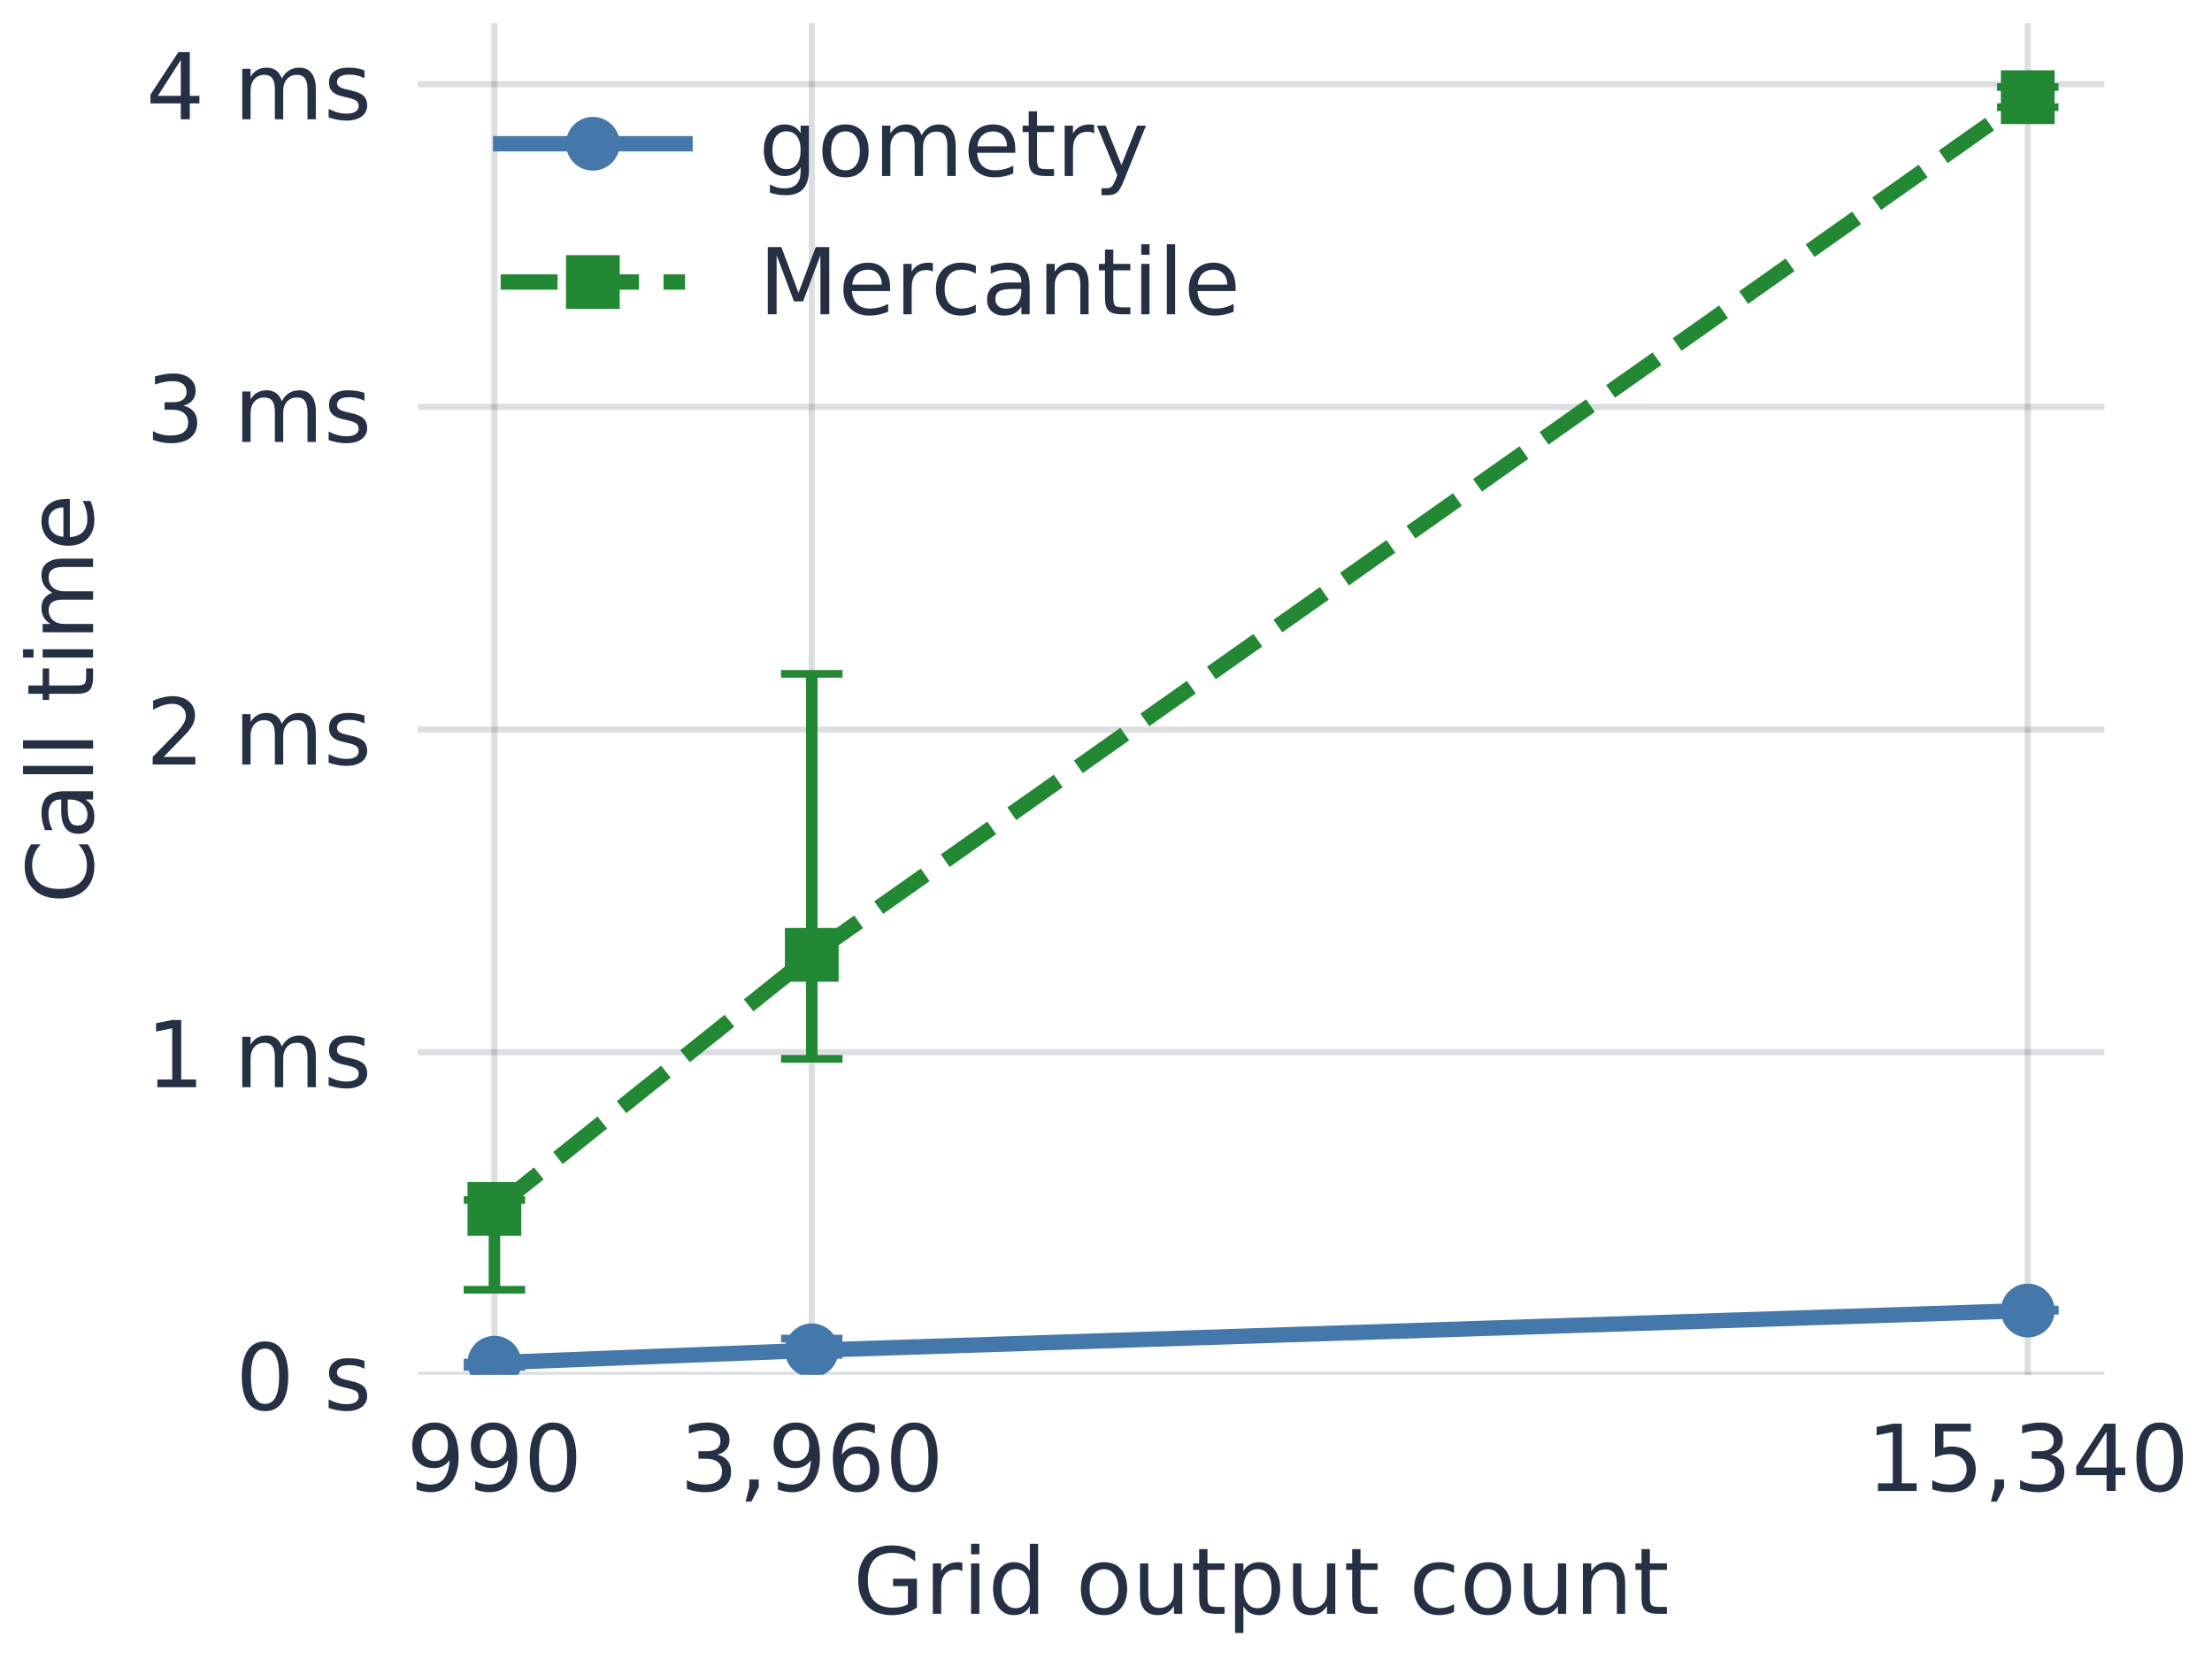
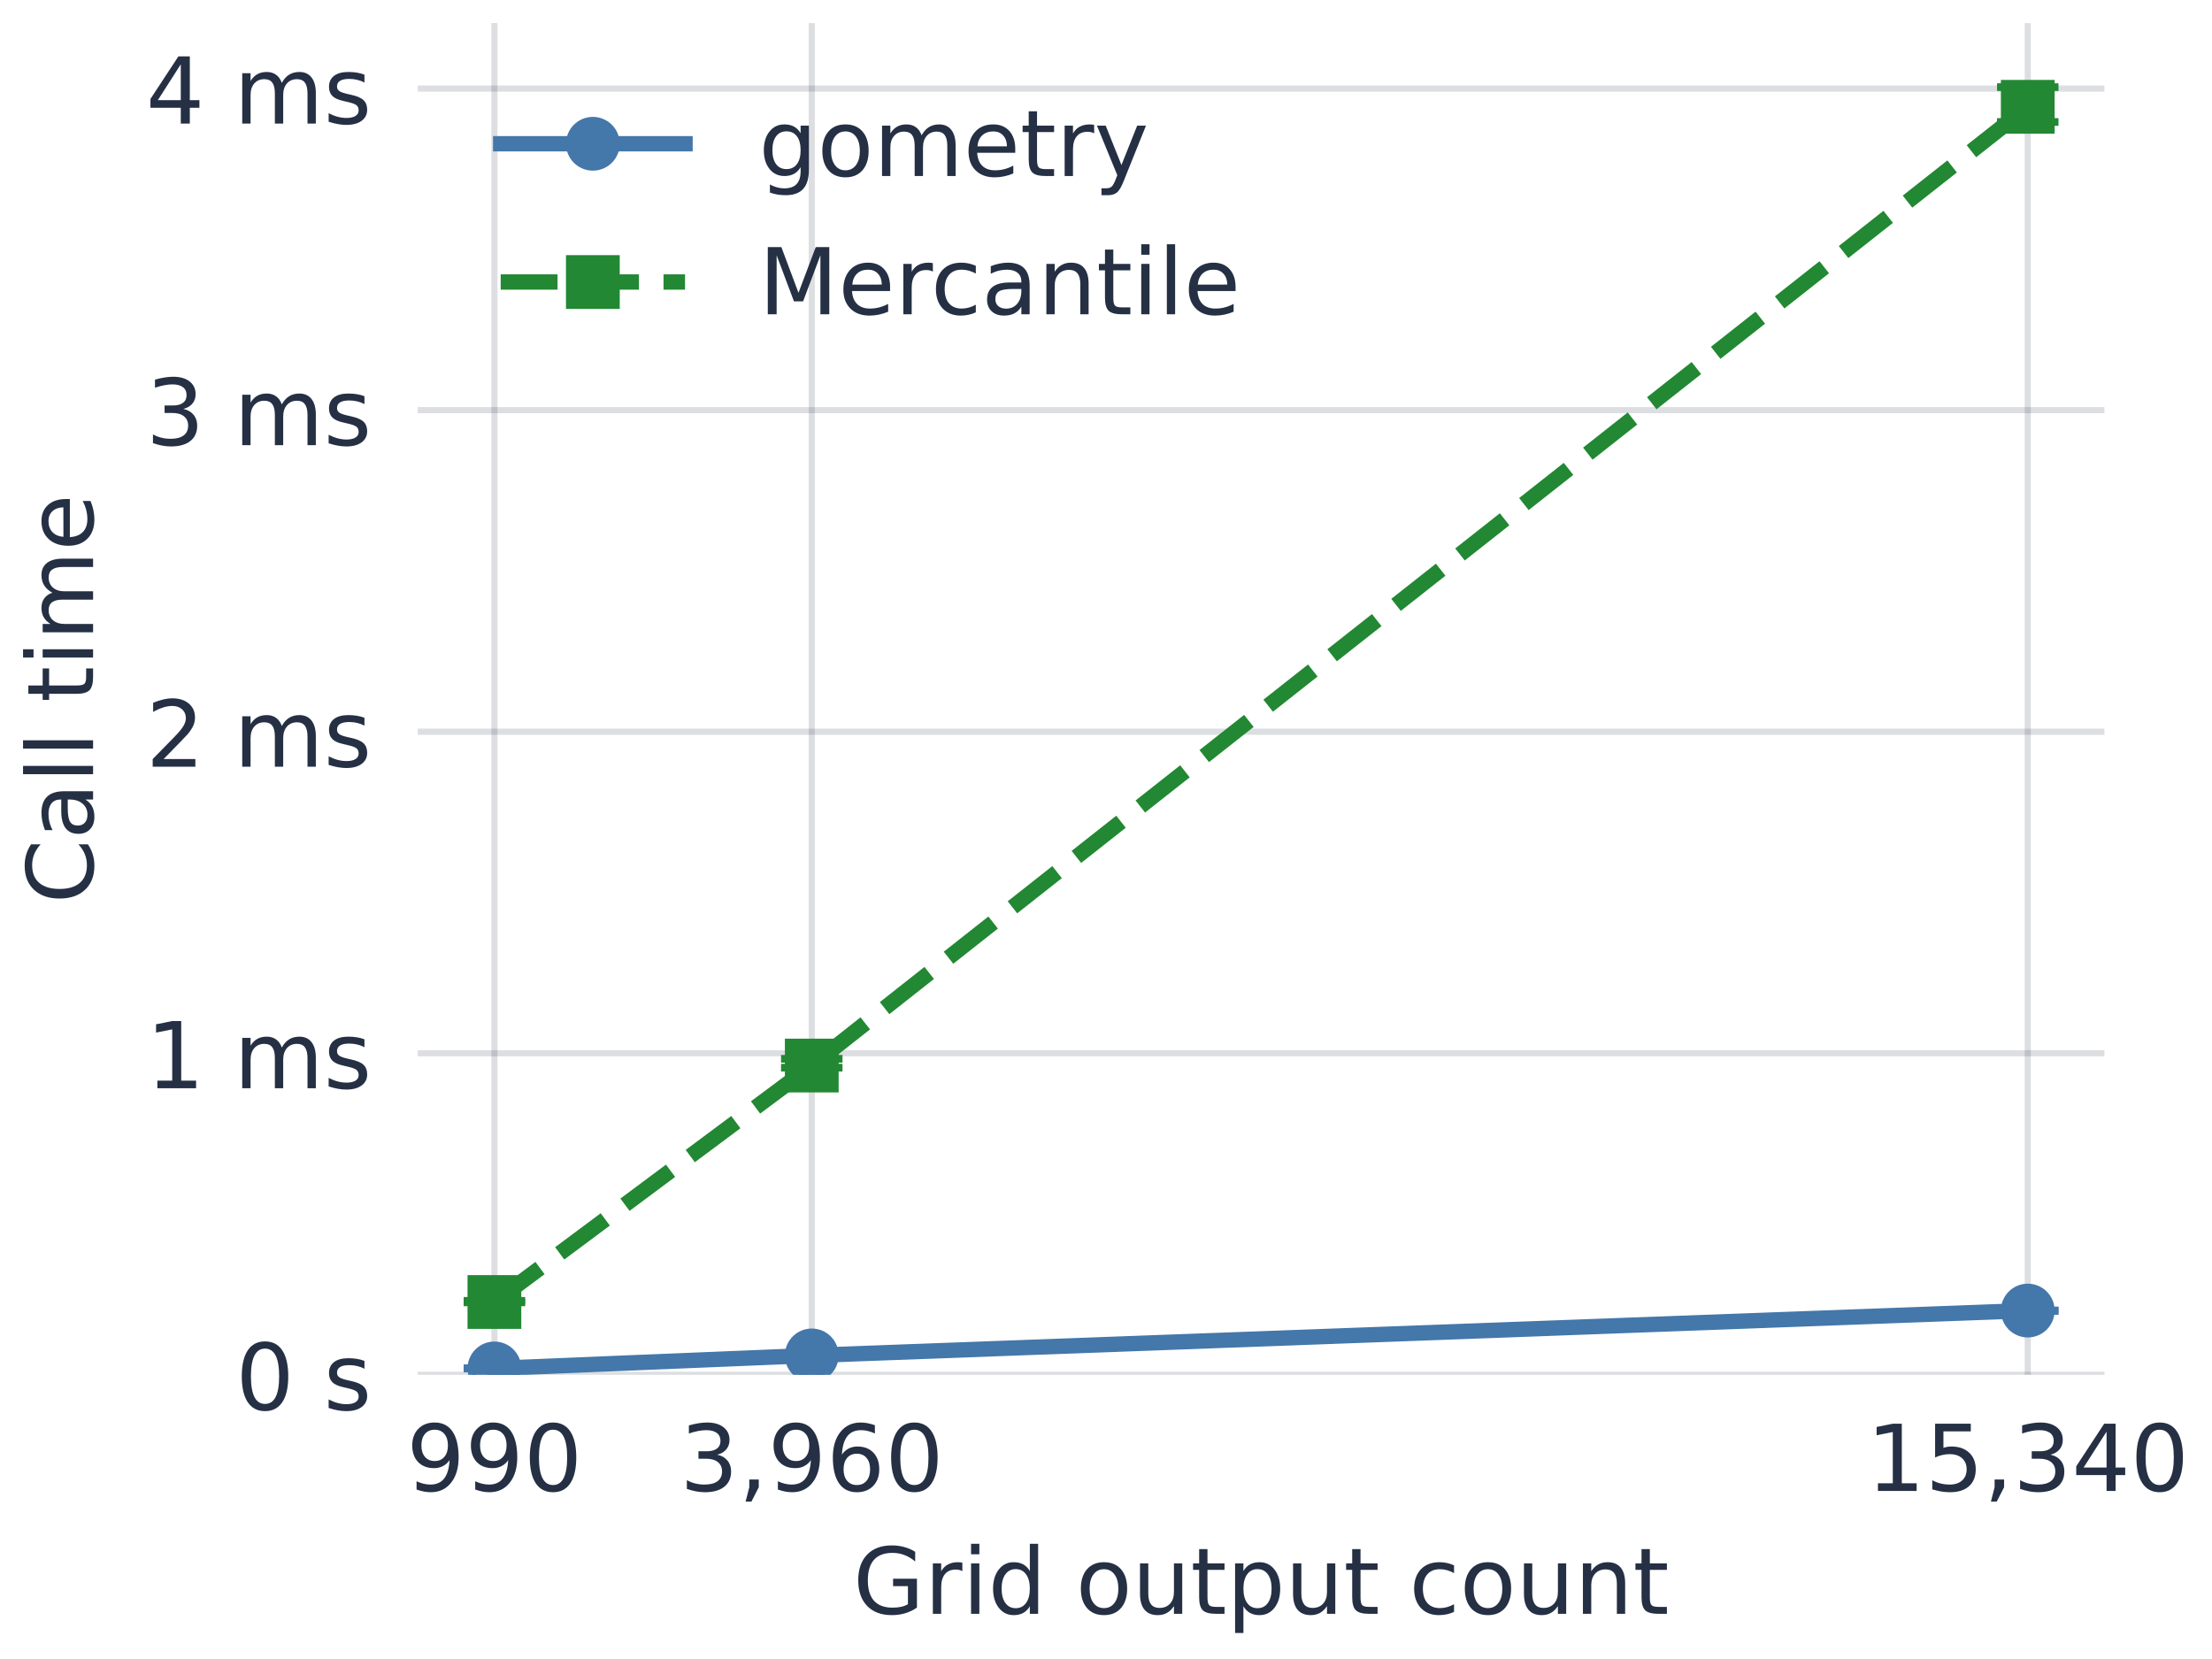
<svg xmlns="http://www.w3.org/2000/svg" xmlns:xlink="http://www.w3.org/1999/xlink" width="288pt" height="216pt" viewBox="0 0 288 216" version="1.1">
  <defs>
    <style type="text/css">*{stroke-linejoin: round; stroke-linecap: butt}</style>
  </defs>
  <g id="figure_1">
    <g id="patch_1">
      <path d="M 0 216 L 288 216 L 288 0 L 0 0 L 0 216 z " style="fill: none" />
    </g>
    <g id="axes_1">
      <g id="patch_2">
        <path d="M 54.39 178.999 L 273.995 178.999 L 273.995 3 L 54.39 3 L 54.39 178.999 z " style="fill: none" />
      </g>
      <g id="matplotlib.axis_1">
        <g id="xtick_1">
          <g id="line2d_1">
            <path d="M 64.372 178.999 L 64.372 3 " clip-path="url(#p5caec38085)" style="fill: none; stroke: #253044; stroke-opacity: 0.16; stroke-width: 0.8; stroke-linecap: square" />
          </g>
          <g id="line2d_2" />
          <g id="text_1">
            <g style="fill: #253044" transform="translate(52.91945 194.116) scale(0.12 -0.12)">
              <defs>
                <path id="DejaVuSans-1c" d="M 703 97 L 703 672 Q 941 559 1184 500 Q 1428 441 1663 441 Q 2288 441 2617 861 Q 2947 1281 2994 2138 Q 2813 1869 2534 1725 Q 2256 1581 1919 1581 Q 1219 1581 811 2004 Q 403 2428 403 3163 Q 403 3881 828 4315 Q 1253 4750 1959 4750 Q 2769 4750 3195 4129 Q 3622 3509 3622 2328 Q 3622 1225 3098 567 Q 2575 -91 1691 -91 Q 1453 -91 1209 -44 Q 966 3 703 97 z M 1959 2075 Q 2384 2075 2632 2365 Q 2881 2656 2881 3163 Q 2881 3666 2632 3958 Q 2384 4250 1959 4250 Q 1534 4250 1286 3958 Q 1038 3666 1038 3163 Q 1038 2656 1286 2365 Q 1534 2075 1959 2075 z " transform="scale(0.015625)" />
                <path id="DejaVuSans-13" d="M 2034 4250 Q 1547 4250 1301 3770 Q 1056 3291 1056 2328 Q 1056 1369 1301 889 Q 1547 409 2034 409 Q 2525 409 2770 889 Q 3016 1369 3016 2328 Q 3016 3291 2770 3770 Q 2525 4250 2034 4250 z M 2034 4750 Q 2819 4750 3233 4129 Q 3647 3509 3647 2328 Q 3647 1150 3233 529 Q 2819 -91 2034 -91 Q 1250 -91 836 529 Q 422 1150 422 2328 Q 422 3509 836 4129 Q 1250 4750 2034 4750 z " transform="scale(0.015625)" />
              </defs>
              <use xlink:href="#DejaVuSans-1c" />
              <use xlink:href="#DejaVuSans-1c" transform="translate(63.625 0)" />
              <use xlink:href="#DejaVuSans-13" transform="translate(127.25 0)" />
            </g>
          </g>
        </g>
        <g id="xtick_2">
          <g id="line2d_3">
            <path d="M 105.691 178.999 L 105.691 3 " clip-path="url(#p5caec38085)" style="fill: none; stroke: #253044; stroke-opacity: 0.16; stroke-width: 0.8; stroke-linecap: square" />
          </g>
          <g id="line2d_4" />
          <g id="text_2">
            <g style="fill: #253044" transform="translate(88.51441 194.116) scale(0.12 -0.12)">
              <defs>
                <path id="DejaVuSans-16" d="M 2597 2516 Q 3050 2419 3304 2112 Q 3559 1806 3559 1356 Q 3559 666 3084 287 Q 2609 -91 1734 -91 Q 1441 -91 1130 -33 Q 819 25 488 141 L 488 750 Q 750 597 1062 519 Q 1375 441 1716 441 Q 2309 441 2620 675 Q 2931 909 2931 1356 Q 2931 1769 2642 2001 Q 2353 2234 1838 2234 L 1294 2234 L 1294 2753 L 1863 2753 Q 2328 2753 2575 2939 Q 2822 3125 2822 3475 Q 2822 3834 2567 4026 Q 2313 4219 1838 4219 Q 1578 4219 1281 4162 Q 984 4106 628 3988 L 628 4550 Q 988 4650 1302 4700 Q 1616 4750 1894 4750 Q 2613 4750 3031 4423 Q 3450 4097 3450 3541 Q 3450 3153 3228 2886 Q 3006 2619 2597 2516 z " transform="scale(0.015625)" />
                <path id="DejaVuSans-f" d="M 750 794 L 1409 794 L 1409 256 L 897 -744 L 494 -744 L 750 256 L 750 794 z " transform="scale(0.015625)" />
                <path id="DejaVuSans-19" d="M 2113 2584 Q 1688 2584 1439 2293 Q 1191 2003 1191 1497 Q 1191 994 1439 701 Q 1688 409 2113 409 Q 2538 409 2786 701 Q 3034 994 3034 1497 Q 3034 2003 2786 2293 Q 2538 2584 2113 2584 z M 3366 4563 L 3366 3988 Q 3128 4100 2886 4159 Q 2644 4219 2406 4219 Q 1781 4219 1451 3797 Q 1122 3375 1075 2522 Q 1259 2794 1537 2939 Q 1816 3084 2150 3084 Q 2853 3084 3261 2657 Q 3669 2231 3669 1497 Q 3669 778 3244 343 Q 2819 -91 2113 -91 Q 1303 -91 875 529 Q 447 1150 447 2328 Q 447 3434 972 4092 Q 1497 4750 2381 4750 Q 2619 4750 2861 4703 Q 3103 4656 3366 4563 z " transform="scale(0.015625)" />
              </defs>
              <use xlink:href="#DejaVuSans-16" />
              <use xlink:href="#DejaVuSans-f" transform="translate(63.625 0)" />
              <use xlink:href="#DejaVuSans-1c" transform="translate(95.40625 0)" />
              <use xlink:href="#DejaVuSans-19" transform="translate(159.0312 0)" />
              <use xlink:href="#DejaVuSans-13" transform="translate(222.6562 0)" />
            </g>
          </g>
        </g>
        <g id="xtick_3">
          <g id="line2d_5">
            <path d="M 264.012 178.999 L 264.012 3 " clip-path="url(#p5caec38085)" style="fill: none; stroke: #253044; stroke-opacity: 0.16; stroke-width: 0.8; stroke-linecap: square" />
          </g>
          <g id="line2d_6" />
          <g id="text_3">
            <g style="fill: #253044" transform="translate(243.0181 194.116) scale(0.12 -0.12)">
              <defs>
                <path id="DejaVuSans-14" d="M 794 531 L 1825 531 L 1825 4091 L 703 3866 L 703 4441 L 1819 4666 L 2450 4666 L 2450 531 L 3481 531 L 3481 0 L 794 0 L 794 531 z " transform="scale(0.015625)" />
                <path id="DejaVuSans-18" d="M 691 4666 L 3169 4666 L 3169 4134 L 1269 4134 L 1269 2991 Q 1406 3038 1543 3061 Q 1681 3084 1819 3084 Q 2600 3084 3056 2656 Q 3513 2228 3513 1497 Q 3513 744 3044 326 Q 2575 -91 1722 -91 Q 1428 -91 1123 -41 Q 819 9 494 109 L 494 744 Q 775 591 1075 516 Q 1375 441 1709 441 Q 2250 441 2565 725 Q 2881 1009 2881 1497 Q 2881 1984 2565 2268 Q 2250 2553 1709 2553 Q 1456 2553 1204 2497 Q 953 2441 691 2322 L 691 4666 z " transform="scale(0.015625)" />
                <path id="DejaVuSans-17" d="M 2419 4116 L 825 1625 L 2419 1625 L 2419 4116 z M 2253 4666 L 3047 4666 L 3047 1625 L 3713 1625 L 3713 1100 L 3047 1100 L 3047 0 L 2419 0 L 2419 1100 L 313 1100 L 313 1709 L 2253 4666 z " transform="scale(0.015625)" />
              </defs>
              <use xlink:href="#DejaVuSans-14" />
              <use xlink:href="#DejaVuSans-18" transform="translate(63.625 0)" />
              <use xlink:href="#DejaVuSans-f" transform="translate(127.25 0)" />
              <use xlink:href="#DejaVuSans-16" transform="translate(159.0312 0)" />
              <use xlink:href="#DejaVuSans-17" transform="translate(222.6562 0)" />
              <use xlink:href="#DejaVuSans-13" transform="translate(286.2812 0)" />
            </g>
          </g>
        </g>
        <g id="text_4">
          <g style="fill: #253044" transform="translate(111.0697 210.1169) scale(0.12 -0.12)">
            <defs>
              <path id="DejaVuSans-2a" d="M 3809 666 L 3809 1919 L 2778 1919 L 2778 2438 L 4434 2438 L 4434 434 Q 4069 175 3628 42 Q 3188 -91 2688 -91 Q 1594 -91 976 548 Q 359 1188 359 2328 Q 359 3472 976 4111 Q 1594 4750 2688 4750 Q 3144 4750 3555 4637 Q 3966 4525 4313 4306 L 4313 3634 Q 3963 3931 3569 4081 Q 3175 4231 2741 4231 Q 1884 4231 1454 3753 Q 1025 3275 1025 2328 Q 1025 1384 1454 906 Q 1884 428 2741 428 Q 3075 428 3337 486 Q 3600 544 3809 666 z " transform="scale(0.015625)" />
              <path id="DejaVuSans-55" d="M 2631 2963 Q 2534 3019 2420 3045 Q 2306 3072 2169 3072 Q 1681 3072 1420 2755 Q 1159 2438 1159 1844 L 1159 0 L 581 0 L 581 3500 L 1159 3500 L 1159 2956 Q 1341 3275 1631 3429 Q 1922 3584 2338 3584 Q 2397 3584 2469 3576 Q 2541 3569 2628 3553 L 2631 2963 z " transform="scale(0.015625)" />
              <path id="DejaVuSans-4c" d="M 603 3500 L 1178 3500 L 1178 0 L 603 0 L 603 3500 z M 603 4863 L 1178 4863 L 1178 4134 L 603 4134 L 603 4863 z " transform="scale(0.015625)" />
              <path id="DejaVuSans-47" d="M 2906 2969 L 2906 4863 L 3481 4863 L 3481 0 L 2906 0 L 2906 525 Q 2725 213 2448 61 Q 2172 -91 1784 -91 Q 1150 -91 751 415 Q 353 922 353 1747 Q 353 2572 751 3078 Q 1150 3584 1784 3584 Q 2172 3584 2448 3432 Q 2725 3281 2906 2969 z M 947 1747 Q 947 1113 1208 752 Q 1469 391 1925 391 Q 2381 391 2643 752 Q 2906 1113 2906 1747 Q 2906 2381 2643 2742 Q 2381 3103 1925 3103 Q 1469 3103 1208 2742 Q 947 2381 947 1747 z " transform="scale(0.015625)" />
              <path id="DejaVuSans-3" transform="scale(0.015625)" />
              <path id="DejaVuSans-52" d="M 1959 3097 Q 1497 3097 1228 2736 Q 959 2375 959 1747 Q 959 1119 1226 758 Q 1494 397 1959 397 Q 2419 397 2687 759 Q 2956 1122 2956 1747 Q 2956 2369 2687 2733 Q 2419 3097 1959 3097 z M 1959 3584 Q 2709 3584 3137 3096 Q 3566 2609 3566 1747 Q 3566 888 3137 398 Q 2709 -91 1959 -91 Q 1206 -91 779 398 Q 353 888 353 1747 Q 353 2609 779 3096 Q 1206 3584 1959 3584 z " transform="scale(0.015625)" />
              <path id="DejaVuSans-58" d="M 544 1381 L 544 3500 L 1119 3500 L 1119 1403 Q 1119 906 1312 657 Q 1506 409 1894 409 Q 2359 409 2629 706 Q 2900 1003 2900 1516 L 2900 3500 L 3475 3500 L 3475 0 L 2900 0 L 2900 538 Q 2691 219 2414 64 Q 2138 -91 1772 -91 Q 1169 -91 856 284 Q 544 659 544 1381 z M 1991 3584 L 1991 3584 z " transform="scale(0.015625)" />
              <path id="DejaVuSans-57" d="M 1172 4494 L 1172 3500 L 2356 3500 L 2356 3053 L 1172 3053 L 1172 1153 Q 1172 725 1289 603 Q 1406 481 1766 481 L 2356 481 L 2356 0 L 1766 0 Q 1100 0 847 248 Q 594 497 594 1153 L 594 3053 L 172 3053 L 172 3500 L 594 3500 L 594 4494 L 1172 4494 z " transform="scale(0.015625)" />
              <path id="DejaVuSans-53" d="M 1159 525 L 1159 -1331 L 581 -1331 L 581 3500 L 1159 3500 L 1159 2969 Q 1341 3281 1617 3432 Q 1894 3584 2278 3584 Q 2916 3584 3314 3078 Q 3713 2572 3713 1747 Q 3713 922 3314 415 Q 2916 -91 2278 -91 Q 1894 -91 1617 61 Q 1341 213 1159 525 z M 3116 1747 Q 3116 2381 2855 2742 Q 2594 3103 2138 3103 Q 1681 3103 1420 2742 Q 1159 2381 1159 1747 Q 1159 1113 1420 752 Q 1681 391 2138 391 Q 2594 391 2855 752 Q 3116 1113 3116 1747 z " transform="scale(0.015625)" />
              <path id="DejaVuSans-46" d="M 3122 3366 L 3122 2828 Q 2878 2963 2633 3030 Q 2388 3097 2138 3097 Q 1578 3097 1268 2742 Q 959 2388 959 1747 Q 959 1106 1268 751 Q 1578 397 2138 397 Q 2388 397 2633 464 Q 2878 531 3122 666 L 3122 134 Q 2881 22 2623 -34 Q 2366 -91 2075 -91 Q 1284 -91 818 406 Q 353 903 353 1747 Q 353 2603 823 3093 Q 1294 3584 2113 3584 Q 2378 3584 2631 3529 Q 2884 3475 3122 3366 z " transform="scale(0.015625)" />
              <path id="DejaVuSans-51" d="M 3513 2113 L 3513 0 L 2938 0 L 2938 2094 Q 2938 2591 2744 2837 Q 2550 3084 2163 3084 Q 1697 3084 1428 2787 Q 1159 2491 1159 1978 L 1159 0 L 581 0 L 581 3500 L 1159 3500 L 1159 2956 Q 1366 3272 1645 3428 Q 1925 3584 2291 3584 Q 2894 3584 3203 3211 Q 3513 2838 3513 2113 z " transform="scale(0.015625)" />
            </defs>
            <use xlink:href="#DejaVuSans-2a" />
            <use xlink:href="#DejaVuSans-55" transform="translate(77.48438 0)" />
            <use xlink:href="#DejaVuSans-4c" transform="translate(118.5938 0)" />
            <use xlink:href="#DejaVuSans-47" transform="translate(146.375 0)" />
            <use xlink:href="#DejaVuSans-3" transform="translate(209.8594 0)" />
            <use xlink:href="#DejaVuSans-52" transform="translate(241.6406 0)" />
            <use xlink:href="#DejaVuSans-58" transform="translate(302.8281 0)" />
            <use xlink:href="#DejaVuSans-57" transform="translate(366.2031 0)" />
            <use xlink:href="#DejaVuSans-53" transform="translate(405.4062 0)" />
            <use xlink:href="#DejaVuSans-58" transform="translate(468.8906 0)" />
            <use xlink:href="#DejaVuSans-57" transform="translate(532.2656 0)" />
            <use xlink:href="#DejaVuSans-3" transform="translate(571.4688 0)" />
            <use xlink:href="#DejaVuSans-46" transform="translate(603.25 0)" />
            <use xlink:href="#DejaVuSans-52" transform="translate(658.2344 0)" />
            <use xlink:href="#DejaVuSans-58" transform="translate(719.4219 0)" />
            <use xlink:href="#DejaVuSans-51" transform="translate(782.7969 0)" />
            <use xlink:href="#DejaVuSans-57" transform="translate(846.1719 0)" />
          </g>
        </g>
      </g>
      <g id="matplotlib.axis_2">
        <g id="ytick_1">
          <g id="line2d_7">
            <path d="M 54.39 178.999 L 273.995 178.999 " clip-path="url(#p5caec38085)" style="fill: none; stroke: #253044; stroke-opacity: 0.16; stroke-width: 0.8; stroke-linecap: square" />
          </g>
          <g id="line2d_8" />
          <g id="text_5">
            <g style="fill: #253044" transform="translate(30.68993 183.5574) scale(0.12 -0.12)">
              <defs>
                <path id="DejaVuSans-56" d="M 2834 3397 L 2834 2853 Q 2591 2978 2328 3040 Q 2066 3103 1784 3103 Q 1356 3103 1142 2972 Q 928 2841 928 2578 Q 928 2378 1081 2264 Q 1234 2150 1697 2047 L 1894 2003 Q 2506 1872 2764 1633 Q 3022 1394 3022 966 Q 3022 478 2636 193 Q 2250 -91 1575 -91 Q 1294 -91 989 -36 Q 684 19 347 128 L 347 722 Q 666 556 975 473 Q 1284 391 1588 391 Q 1994 391 2212 530 Q 2431 669 2431 922 Q 2431 1156 2273 1281 Q 2116 1406 1581 1522 L 1381 1569 Q 847 1681 609 1914 Q 372 2147 372 2553 Q 372 3047 722 3315 Q 1072 3584 1716 3584 Q 2034 3584 2315 3537 Q 2597 3491 2834 3397 z " transform="scale(0.015625)" />
              </defs>
              <use xlink:href="#DejaVuSans-13" />
              <use xlink:href="#DejaVuSans-3" transform="translate(63.625 0)" />
              <use xlink:href="#DejaVuSans-56" transform="translate(95.40625 0)" />
            </g>
          </g>
        </g>
        <g id="ytick_2">
          <g id="line2d_9">
-             <path d="M 54.39 136.992 L 273.995 136.992 " clip-path="url(#p5caec38085)" style="fill: none; stroke: #253044; stroke-opacity: 0.16; stroke-width: 0.8; stroke-linecap: square" />
+             <path d="M 54.39 137.132 L 273.995 137.132 " clip-path="url(#p5caec38085)" style="fill: none; stroke: #253044; stroke-opacity: 0.16; stroke-width: 0.8; stroke-linecap: square" />
          </g>
          <g id="line2d_10" />
          <g id="text_6">
-             <g style="fill: #253044" transform="translate(19.00118 141.5502) scale(0.12 -0.12)">
+             <g style="fill: #253044" transform="translate(19.00118 141.6908) scale(0.12 -0.12)">
              <defs>
                <path id="DejaVuSans-50" d="M 3328 2828 Q 3544 3216 3844 3400 Q 4144 3584 4550 3584 Q 5097 3584 5394 3201 Q 5691 2819 5691 2113 L 5691 0 L 5113 0 L 5113 2094 Q 5113 2597 4934 2840 Q 4756 3084 4391 3084 Q 3944 3084 3684 2787 Q 3425 2491 3425 1978 L 3425 0 L 2847 0 L 2847 2094 Q 2847 2600 2669 2842 Q 2491 3084 2119 3084 Q 1678 3084 1418 2786 Q 1159 2488 1159 1978 L 1159 0 L 581 0 L 581 3500 L 1159 3500 L 1159 2956 Q 1356 3278 1631 3431 Q 1906 3584 2284 3584 Q 2666 3584 2933 3390 Q 3200 3197 3328 2828 z " transform="scale(0.015625)" />
              </defs>
              <use xlink:href="#DejaVuSans-14" />
              <use xlink:href="#DejaVuSans-3" transform="translate(63.625 0)" />
              <use xlink:href="#DejaVuSans-50" transform="translate(95.40625 0)" />
              <use xlink:href="#DejaVuSans-56" transform="translate(192.8125 0)" />
            </g>
          </g>
        </g>
        <g id="ytick_3">
          <g id="line2d_11">
-             <path d="M 54.39 94.984 L 273.995 94.984 " clip-path="url(#p5caec38085)" style="fill: none; stroke: #253044; stroke-opacity: 0.16; stroke-width: 0.8; stroke-linecap: square" />
+             <path d="M 54.39 95.266 L 273.995 95.266 " clip-path="url(#p5caec38085)" style="fill: none; stroke: #253044; stroke-opacity: 0.16; stroke-width: 0.8; stroke-linecap: square" />
          </g>
          <g id="line2d_12" />
          <g id="text_7">
-             <g style="fill: #253044" transform="translate(19.00118 99.54288) scale(0.12 -0.12)">
+             <g style="fill: #253044" transform="translate(19.00118 99.82419) scale(0.12 -0.12)">
              <defs>
                <path id="DejaVuSans-15" d="M 1228 531 L 3431 531 L 3431 0 L 469 0 L 469 531 Q 828 903 1448 1529 Q 2069 2156 2228 2338 Q 2531 2678 2651 2914 Q 2772 3150 2772 3378 Q 2772 3750 2511 3984 Q 2250 4219 1831 4219 Q 1534 4219 1204 4116 Q 875 4013 500 3803 L 500 4441 Q 881 4594 1212 4672 Q 1544 4750 1819 4750 Q 2544 4750 2975 4387 Q 3406 4025 3406 3419 Q 3406 3131 3298 2873 Q 3191 2616 2906 2266 Q 2828 2175 2409 1742 Q 1991 1309 1228 531 z " transform="scale(0.015625)" />
              </defs>
              <use xlink:href="#DejaVuSans-15" />
              <use xlink:href="#DejaVuSans-3" transform="translate(63.625 0)" />
              <use xlink:href="#DejaVuSans-50" transform="translate(95.40625 0)" />
              <use xlink:href="#DejaVuSans-56" transform="translate(192.8125 0)" />
            </g>
          </g>
        </g>
        <g id="ytick_4">
          <g id="line2d_13">
-             <path d="M 54.39 52.977 L 273.995 52.977 " clip-path="url(#p5caec38085)" style="fill: none; stroke: #253044; stroke-opacity: 0.16; stroke-width: 0.8; stroke-linecap: square" />
+             <path d="M 54.39 53.399 L 273.995 53.399 " clip-path="url(#p5caec38085)" style="fill: none; stroke: #253044; stroke-opacity: 0.16; stroke-width: 0.8; stroke-linecap: square" />
          </g>
          <g id="line2d_14" />
          <g id="text_8">
-             <g style="fill: #253044" transform="translate(19.00118 57.53562) scale(0.12 -0.12)">
+             <g style="fill: #253044" transform="translate(19.00118 57.95758) scale(0.12 -0.12)">
              <use xlink:href="#DejaVuSans-16" />
              <use xlink:href="#DejaVuSans-3" transform="translate(63.625 0)" />
              <use xlink:href="#DejaVuSans-50" transform="translate(95.40625 0)" />
              <use xlink:href="#DejaVuSans-56" transform="translate(192.8125 0)" />
            </g>
          </g>
        </g>
        <g id="ytick_5">
          <g id="line2d_15">
-             <path d="M 54.39 10.97 L 273.995 10.97 " clip-path="url(#p5caec38085)" style="fill: none; stroke: #253044; stroke-opacity: 0.16; stroke-width: 0.8; stroke-linecap: square" />
+             <path d="M 54.39 11.532 L 273.995 11.532 " clip-path="url(#p5caec38085)" style="fill: none; stroke: #253044; stroke-opacity: 0.16; stroke-width: 0.8; stroke-linecap: square" />
          </g>
          <g id="line2d_16" />
          <g id="text_9">
-             <g style="fill: #253044" transform="translate(19.00118 15.52835) scale(0.12 -0.12)">
+             <g style="fill: #253044" transform="translate(19.00118 16.09097) scale(0.12 -0.12)">
              <use xlink:href="#DejaVuSans-17" />
              <use xlink:href="#DejaVuSans-3" transform="translate(63.625 0)" />
              <use xlink:href="#DejaVuSans-50" transform="translate(95.40625 0)" />
              <use xlink:href="#DejaVuSans-56" transform="translate(192.8125 0)" />
            </g>
          </g>
        </g>
        <g id="text_10">
          <g style="fill: #253044" transform="translate(12.11837 117.662) rotate(-90) scale(0.12 -0.12)">
            <defs>
              <path id="DejaVuSans-26" d="M 4122 4306 L 4122 3641 Q 3803 3938 3442 4084 Q 3081 4231 2675 4231 Q 1875 4231 1450 3742 Q 1025 3253 1025 2328 Q 1025 1406 1450 917 Q 1875 428 2675 428 Q 3081 428 3442 575 Q 3803 722 4122 1019 L 4122 359 Q 3791 134 3420 21 Q 3050 -91 2638 -91 Q 1578 -91 968 557 Q 359 1206 359 2328 Q 359 3453 968 4101 Q 1578 4750 2638 4750 Q 3056 4750 3426 4639 Q 3797 4528 4122 4306 z " transform="scale(0.015625)" />
              <path id="DejaVuSans-44" d="M 2194 1759 Q 1497 1759 1228 1600 Q 959 1441 959 1056 Q 959 750 1161 570 Q 1363 391 1709 391 Q 2188 391 2477 730 Q 2766 1069 2766 1631 L 2766 1759 L 2194 1759 z M 3341 1997 L 3341 0 L 2766 0 L 2766 531 Q 2569 213 2275 61 Q 1981 -91 1556 -91 Q 1019 -91 701 211 Q 384 513 384 1019 Q 384 1609 779 1909 Q 1175 2209 1959 2209 L 2766 2209 L 2766 2266 Q 2766 2663 2505 2880 Q 2244 3097 1772 3097 Q 1472 3097 1187 3025 Q 903 2953 641 2809 L 641 3341 Q 956 3463 1253 3523 Q 1550 3584 1831 3584 Q 2591 3584 2966 3190 Q 3341 2797 3341 1997 z " transform="scale(0.015625)" />
              <path id="DejaVuSans-4f" d="M 603 4863 L 1178 4863 L 1178 0 L 603 0 L 603 4863 z " transform="scale(0.015625)" />
              <path id="DejaVuSans-48" d="M 3597 1894 L 3597 1613 L 953 1613 Q 991 1019 1311 708 Q 1631 397 2203 397 Q 2534 397 2845 478 Q 3156 559 3463 722 L 3463 178 Q 3153 47 2828 -22 Q 2503 -91 2169 -91 Q 1331 -91 842 396 Q 353 884 353 1716 Q 353 2575 817 3079 Q 1281 3584 2069 3584 Q 2775 3584 3186 3129 Q 3597 2675 3597 1894 z M 3022 2063 Q 3016 2534 2758 2815 Q 2500 3097 2075 3097 Q 1594 3097 1305 2825 Q 1016 2553 972 2059 L 3022 2063 z " transform="scale(0.015625)" />
            </defs>
            <use xlink:href="#DejaVuSans-26" />
            <use xlink:href="#DejaVuSans-44" transform="translate(69.82812 0)" />
            <use xlink:href="#DejaVuSans-4f" transform="translate(131.1094 0)" />
            <use xlink:href="#DejaVuSans-4f" transform="translate(158.8906 0)" />
            <use xlink:href="#DejaVuSans-3" transform="translate(186.6719 0)" />
            <use xlink:href="#DejaVuSans-57" transform="translate(218.4531 0)" />
            <use xlink:href="#DejaVuSans-4c" transform="translate(257.6562 0)" />
            <use xlink:href="#DejaVuSans-50" transform="translate(285.4375 0)" />
            <use xlink:href="#DejaVuSans-48" transform="translate(382.8438 0)" />
          </g>
        </g>
      </g>
      <g id="line2d_17">
-         <path d="M 64.372 177.42 L 105.691 175.81 L 264.012 170.629 " clip-path="url(#p5caec38085)" style="fill: none; stroke: #4477aa; stroke-width: 2; stroke-linecap: square" />
+         <path d="M 64.372 178.169 L 105.691 176.474 L 264.012 170.634 " clip-path="url(#p5caec38085)" style="fill: none; stroke: #4477aa; stroke-width: 2; stroke-linecap: square" />
        <defs>
          <path id="m4e5c353c37" d="M 0 3 C 0.796 3 1.559 2.684 2.121 2.121 C 2.684 1.559 3 0.796 3 0 C 3 -0.796 2.684 -1.559 2.121 -2.121 C 1.559 -2.684 0.796 -3 0 -3 C -0.796 -3 -1.559 -2.684 -2.121 -2.121 C -2.684 -1.559 -3 -0.796 -3 0 C -3 0.796 -2.684 1.559 -2.121 2.121 C -1.559 2.684 -0.796 3 0 3 z " style="stroke: #4477aa" />
        </defs>
        <g clip-path="url(#p5caec38085)">
-           <use xlink:href="#m4e5c353c37" x="64.372" y="177.42" style="fill: #4477aa; stroke: #4477aa" />
-           <use xlink:href="#m4e5c353c37" x="105.691" y="175.81" style="fill: #4477aa; stroke: #4477aa" />
-           <use xlink:href="#m4e5c353c37" x="264.012" y="170.629" style="fill: #4477aa; stroke: #4477aa" />
+           <use xlink:href="#m4e5c353c37" x="64.372" y="178.169" style="fill: #4477aa; stroke: #4477aa" />
+           <use xlink:href="#m4e5c353c37" x="105.691" y="176.474" style="fill: #4477aa; stroke: #4477aa" />
+           <use xlink:href="#m4e5c353c37" x="264.012" y="170.634" style="fill: #4477aa; stroke: #4477aa" />
        </g>
      </g>
      <g id="line2d_18">
-         <path d="M 64.372 157.401 L 105.691 124.318 L 264.012 12.653 " clip-path="url(#p5caec38085)" style="fill: none; stroke-dasharray: 7.4,3.2; stroke-dashoffset: 0; stroke: #228833; stroke-width: 2" />
+         <path d="M 64.372 169.52 L 105.691 138.733 L 264.012 13.906 " clip-path="url(#p5caec38085)" style="fill: none; stroke-dasharray: 7.4,3.2; stroke-dashoffset: 0; stroke: #228833; stroke-width: 2" />
        <defs>
          <path id="m59efee9241" d="M -3 3 L 3 3 L 3 -3 L -3 -3 z " style="stroke: #228833; stroke-linejoin: miter" />
        </defs>
        <g clip-path="url(#p5caec38085)">
-           <use xlink:href="#m59efee9241" x="64.372" y="157.401" style="fill: #228833; stroke: #228833; stroke-linejoin: miter" />
-           <use xlink:href="#m59efee9241" x="105.691" y="124.318" style="fill: #228833; stroke: #228833; stroke-linejoin: miter" />
-           <use xlink:href="#m59efee9241" x="264.012" y="12.653" style="fill: #228833; stroke: #228833; stroke-linejoin: miter" />
+           <use xlink:href="#m59efee9241" x="64.372" y="169.52" style="fill: #228833; stroke: #228833; stroke-linejoin: miter" />
+           <use xlink:href="#m59efee9241" x="105.691" y="138.733" style="fill: #228833; stroke: #228833; stroke-linejoin: miter" />
+           <use xlink:href="#m59efee9241" x="264.012" y="13.906" style="fill: #228833; stroke: #228833; stroke-linejoin: miter" />
        </g>
      </g>
      <g id="LineCollection_1">
-         <path d="M 64.372 177.971 L 64.372 177.406 " clip-path="url(#p5caec38085)" style="fill: none; stroke: #4477aa; stroke-width: 1.5" />
+         <path d="M 64.372 178.171 L 64.372 178.163 " clip-path="url(#p5caec38085)" style="fill: none; stroke: #4477aa; stroke-width: 1.5" />
      </g>
      <g id="line2d_19">
        <defs>
          <path id="m83a3b47bb3" d="M 4 0 L -4 -0 " style="stroke: #4477aa" />
        </defs>
        <g clip-path="url(#p5caec38085)">
-           <use xlink:href="#m83a3b47bb3" x="64.372" y="177.971" style="fill: #4477aa; stroke: #4477aa" />
+           <use xlink:href="#m83a3b47bb3" x="64.372" y="178.171" style="fill: #4477aa; stroke: #4477aa" />
        </g>
      </g>
      <g id="line2d_20">
        <g clip-path="url(#p5caec38085)">
-           <use xlink:href="#m83a3b47bb3" x="64.372" y="177.406" style="fill: #4477aa; stroke: #4477aa" />
+           <use xlink:href="#m83a3b47bb3" x="64.372" y="178.163" style="fill: #4477aa; stroke: #4477aa" />
        </g>
      </g>
      <g id="LineCollection_2">
-         <path d="M 105.691 176.412 L 105.691 174.287 " clip-path="url(#p5caec38085)" style="fill: none; stroke: #4477aa; stroke-width: 1.5" />
+         <path d="M 105.691 176.478 L 105.691 176.466 " clip-path="url(#p5caec38085)" style="fill: none; stroke: #4477aa; stroke-width: 1.5" />
      </g>
      <g id="line2d_21">
        <g clip-path="url(#p5caec38085)">
-           <use xlink:href="#m83a3b47bb3" x="105.691" y="176.412" style="fill: #4477aa; stroke: #4477aa" />
+           <use xlink:href="#m83a3b47bb3" x="105.691" y="176.478" style="fill: #4477aa; stroke: #4477aa" />
        </g>
      </g>
      <g id="line2d_22">
        <g clip-path="url(#p5caec38085)">
-           <use xlink:href="#m83a3b47bb3" x="105.691" y="174.287" style="fill: #4477aa; stroke: #4477aa" />
+           <use xlink:href="#m83a3b47bb3" x="105.691" y="176.466" style="fill: #4477aa; stroke: #4477aa" />
        </g>
      </g>
      <g id="LineCollection_3">
-         <path d="M 264.012 170.66 L 264.012 170.508 " clip-path="url(#p5caec38085)" style="fill: none; stroke: #4477aa; stroke-width: 1.5" />
+         <path d="M 264.012 170.681 L 264.012 170.619 " clip-path="url(#p5caec38085)" style="fill: none; stroke: #4477aa; stroke-width: 1.5" />
      </g>
      <g id="line2d_23">
        <g clip-path="url(#p5caec38085)">
-           <use xlink:href="#m83a3b47bb3" x="264.012" y="170.66" style="fill: #4477aa; stroke: #4477aa" />
+           <use xlink:href="#m83a3b47bb3" x="264.012" y="170.681" style="fill: #4477aa; stroke: #4477aa" />
        </g>
      </g>
      <g id="line2d_24">
        <g clip-path="url(#p5caec38085)">
-           <use xlink:href="#m83a3b47bb3" x="264.012" y="170.508" style="fill: #4477aa; stroke: #4477aa" />
+           <use xlink:href="#m83a3b47bb3" x="264.012" y="170.619" style="fill: #4477aa; stroke: #4477aa" />
        </g>
      </g>
      <g id="LineCollection_4">
-         <path d="M 64.372 167.924 L 64.372 156.241 " clip-path="url(#p5caec38085)" style="fill: none; stroke: #228833; stroke-width: 1.5" />
+         <path d="M 64.372 169.568 L 64.372 169.366 " clip-path="url(#p5caec38085)" style="fill: none; stroke: #228833; stroke-width: 1.5" />
      </g>
      <g id="line2d_25">
        <defs>
          <path id="mb35ccb0ca6" d="M 4 0 L -4 -0 " style="stroke: #228833" />
        </defs>
        <g clip-path="url(#p5caec38085)">
-           <use xlink:href="#mb35ccb0ca6" x="64.372" y="167.924" style="fill: #228833; stroke: #228833" />
+           <use xlink:href="#mb35ccb0ca6" x="64.372" y="169.568" style="fill: #228833; stroke: #228833" />
        </g>
      </g>
      <g id="line2d_26">
        <g clip-path="url(#p5caec38085)">
-           <use xlink:href="#mb35ccb0ca6" x="64.372" y="156.241" style="fill: #228833; stroke: #228833" />
+           <use xlink:href="#mb35ccb0ca6" x="64.372" y="169.366" style="fill: #228833; stroke: #228833" />
        </g>
      </g>
      <g id="LineCollection_5">
-         <path d="M 105.691 137.858 L 105.691 87.735 " clip-path="url(#p5caec38085)" style="fill: none; stroke: #228833; stroke-width: 1.5" />
+         <path d="M 105.691 139.008 L 105.691 137.858 " clip-path="url(#p5caec38085)" style="fill: none; stroke: #228833; stroke-width: 1.5" />
      </g>
      <g id="line2d_27">
        <g clip-path="url(#p5caec38085)">
+           <use xlink:href="#mb35ccb0ca6" x="105.691" y="139.008" style="fill: #228833; stroke: #228833" />
+         </g>
+       </g>
+       <g id="line2d_28">
+         <g clip-path="url(#p5caec38085)">
          <use xlink:href="#mb35ccb0ca6" x="105.691" y="137.858" style="fill: #228833; stroke: #228833" />
        </g>
      </g>
-       <g id="line2d_28">
-         <g clip-path="url(#p5caec38085)">
-           <use xlink:href="#mb35ccb0ca6" x="105.691" y="87.735" style="fill: #228833; stroke: #228833" />
-         </g>
-       </g>
      <g id="LineCollection_6">
-         <path d="M 264.012 13.952 L 264.012 11.332 " clip-path="url(#p5caec38085)" style="fill: none; stroke: #228833; stroke-width: 1.5" />
+         <path d="M 264.012 15.883 L 264.012 11.342 " clip-path="url(#p5caec38085)" style="fill: none; stroke: #228833; stroke-width: 1.5" />
      </g>
      <g id="line2d_29">
        <g clip-path="url(#p5caec38085)">
-           <use xlink:href="#mb35ccb0ca6" x="264.012" y="13.952" style="fill: #228833; stroke: #228833" />
+           <use xlink:href="#mb35ccb0ca6" x="264.012" y="15.883" style="fill: #228833; stroke: #228833" />
        </g>
      </g>
      <g id="line2d_30">
        <g clip-path="url(#p5caec38085)">
-           <use xlink:href="#mb35ccb0ca6" x="264.012" y="11.332" style="fill: #228833; stroke: #228833" />
+           <use xlink:href="#mb35ccb0ca6" x="264.012" y="11.342" style="fill: #228833; stroke: #228833" />
        </g>
      </g>
      <g id="legend_1">
        <g id="line2d_31">
          <path d="M 65.19 18.718 L 77.19 18.718 L 89.19 18.718 " style="fill: none; stroke: #4477aa; stroke-width: 2; stroke-linecap: square" />
          <g>
            <use xlink:href="#m4e5c353c37" x="77.19" y="18.718" style="fill: #4477aa; stroke: #4477aa" />
          </g>
        </g>
        <g id="text_11">
          <g style="fill: #253044" transform="translate(98.78993 22.91837) scale(0.12 -0.12)">
            <defs>
              <path id="DejaVuSans-4a" d="M 2906 1791 Q 2906 2416 2648 2759 Q 2391 3103 1925 3103 Q 1463 3103 1205 2759 Q 947 2416 947 1791 Q 947 1169 1205 825 Q 1463 481 1925 481 Q 2391 481 2648 825 Q 2906 1169 2906 1791 z M 3481 434 Q 3481 -459 3084 -895 Q 2688 -1331 1869 -1331 Q 1566 -1331 1297 -1286 Q 1028 -1241 775 -1147 L 775 -588 Q 1028 -725 1275 -790 Q 1522 -856 1778 -856 Q 2344 -856 2625 -561 Q 2906 -266 2906 331 L 2906 616 Q 2728 306 2450 153 Q 2172 0 1784 0 Q 1141 0 747 490 Q 353 981 353 1791 Q 353 2603 747 3093 Q 1141 3584 1784 3584 Q 2172 3584 2450 3431 Q 2728 3278 2906 2969 L 2906 3500 L 3481 3500 L 3481 434 z " transform="scale(0.015625)" />
              <path id="DejaVuSans-5c" d="M 2059 -325 Q 1816 -950 1584 -1140 Q 1353 -1331 966 -1331 L 506 -1331 L 506 -850 L 844 -850 Q 1081 -850 1212 -737 Q 1344 -625 1503 -206 L 1606 56 L 191 3500 L 800 3500 L 1894 763 L 2988 3500 L 3597 3500 L 2059 -325 z " transform="scale(0.015625)" />
            </defs>
            <use xlink:href="#DejaVuSans-4a" />
            <use xlink:href="#DejaVuSans-52" transform="translate(63.48438 0)" />
            <use xlink:href="#DejaVuSans-50" transform="translate(124.6719 0)" />
            <use xlink:href="#DejaVuSans-48" transform="translate(222.0781 0)" />
            <use xlink:href="#DejaVuSans-57" transform="translate(283.6094 0)" />
            <use xlink:href="#DejaVuSans-55" transform="translate(322.8125 0)" />
            <use xlink:href="#DejaVuSans-5c" transform="translate(363.9219 0)" />
          </g>
        </g>
        <g id="line2d_32">
          <path d="M 65.19 36.719 L 77.19 36.719 L 89.19 36.719 " style="fill: none; stroke-dasharray: 7.4,3.2; stroke-dashoffset: 0; stroke: #228833; stroke-width: 2" />
          <g>
            <use xlink:href="#m59efee9241" x="77.19" y="36.719" style="fill: #228833; stroke: #228833; stroke-linejoin: miter" />
          </g>
        </g>
        <g id="text_12">
          <g style="fill: #253044" transform="translate(98.78993 40.9193) scale(0.12 -0.12)">
            <defs>
              <path id="DejaVuSans-30" d="M 628 4666 L 1569 4666 L 2759 1491 L 3956 4666 L 4897 4666 L 4897 0 L 4281 0 L 4281 4097 L 3078 897 L 2444 897 L 1241 4097 L 1241 0 L 628 0 L 628 4666 z " transform="scale(0.015625)" />
            </defs>
            <use xlink:href="#DejaVuSans-30" />
            <use xlink:href="#DejaVuSans-48" transform="translate(86.28125 0)" />
            <use xlink:href="#DejaVuSans-55" transform="translate(147.8125 0)" />
            <use xlink:href="#DejaVuSans-46" transform="translate(186.7188 0)" />
            <use xlink:href="#DejaVuSans-44" transform="translate(241.7031 0)" />
            <use xlink:href="#DejaVuSans-51" transform="translate(302.9844 0)" />
            <use xlink:href="#DejaVuSans-57" transform="translate(366.3594 0)" />
            <use xlink:href="#DejaVuSans-4c" transform="translate(405.5625 0)" />
            <use xlink:href="#DejaVuSans-4f" transform="translate(433.3438 0)" />
            <use xlink:href="#DejaVuSans-48" transform="translate(461.125 0)" />
          </g>
        </g>
      </g>
    </g>
  </g>
  <defs>
    <clipPath id="p5caec38085">
      <rect x="54.39" y="3" width="219.605" height="175.999" />
    </clipPath>
  </defs>
</svg>
